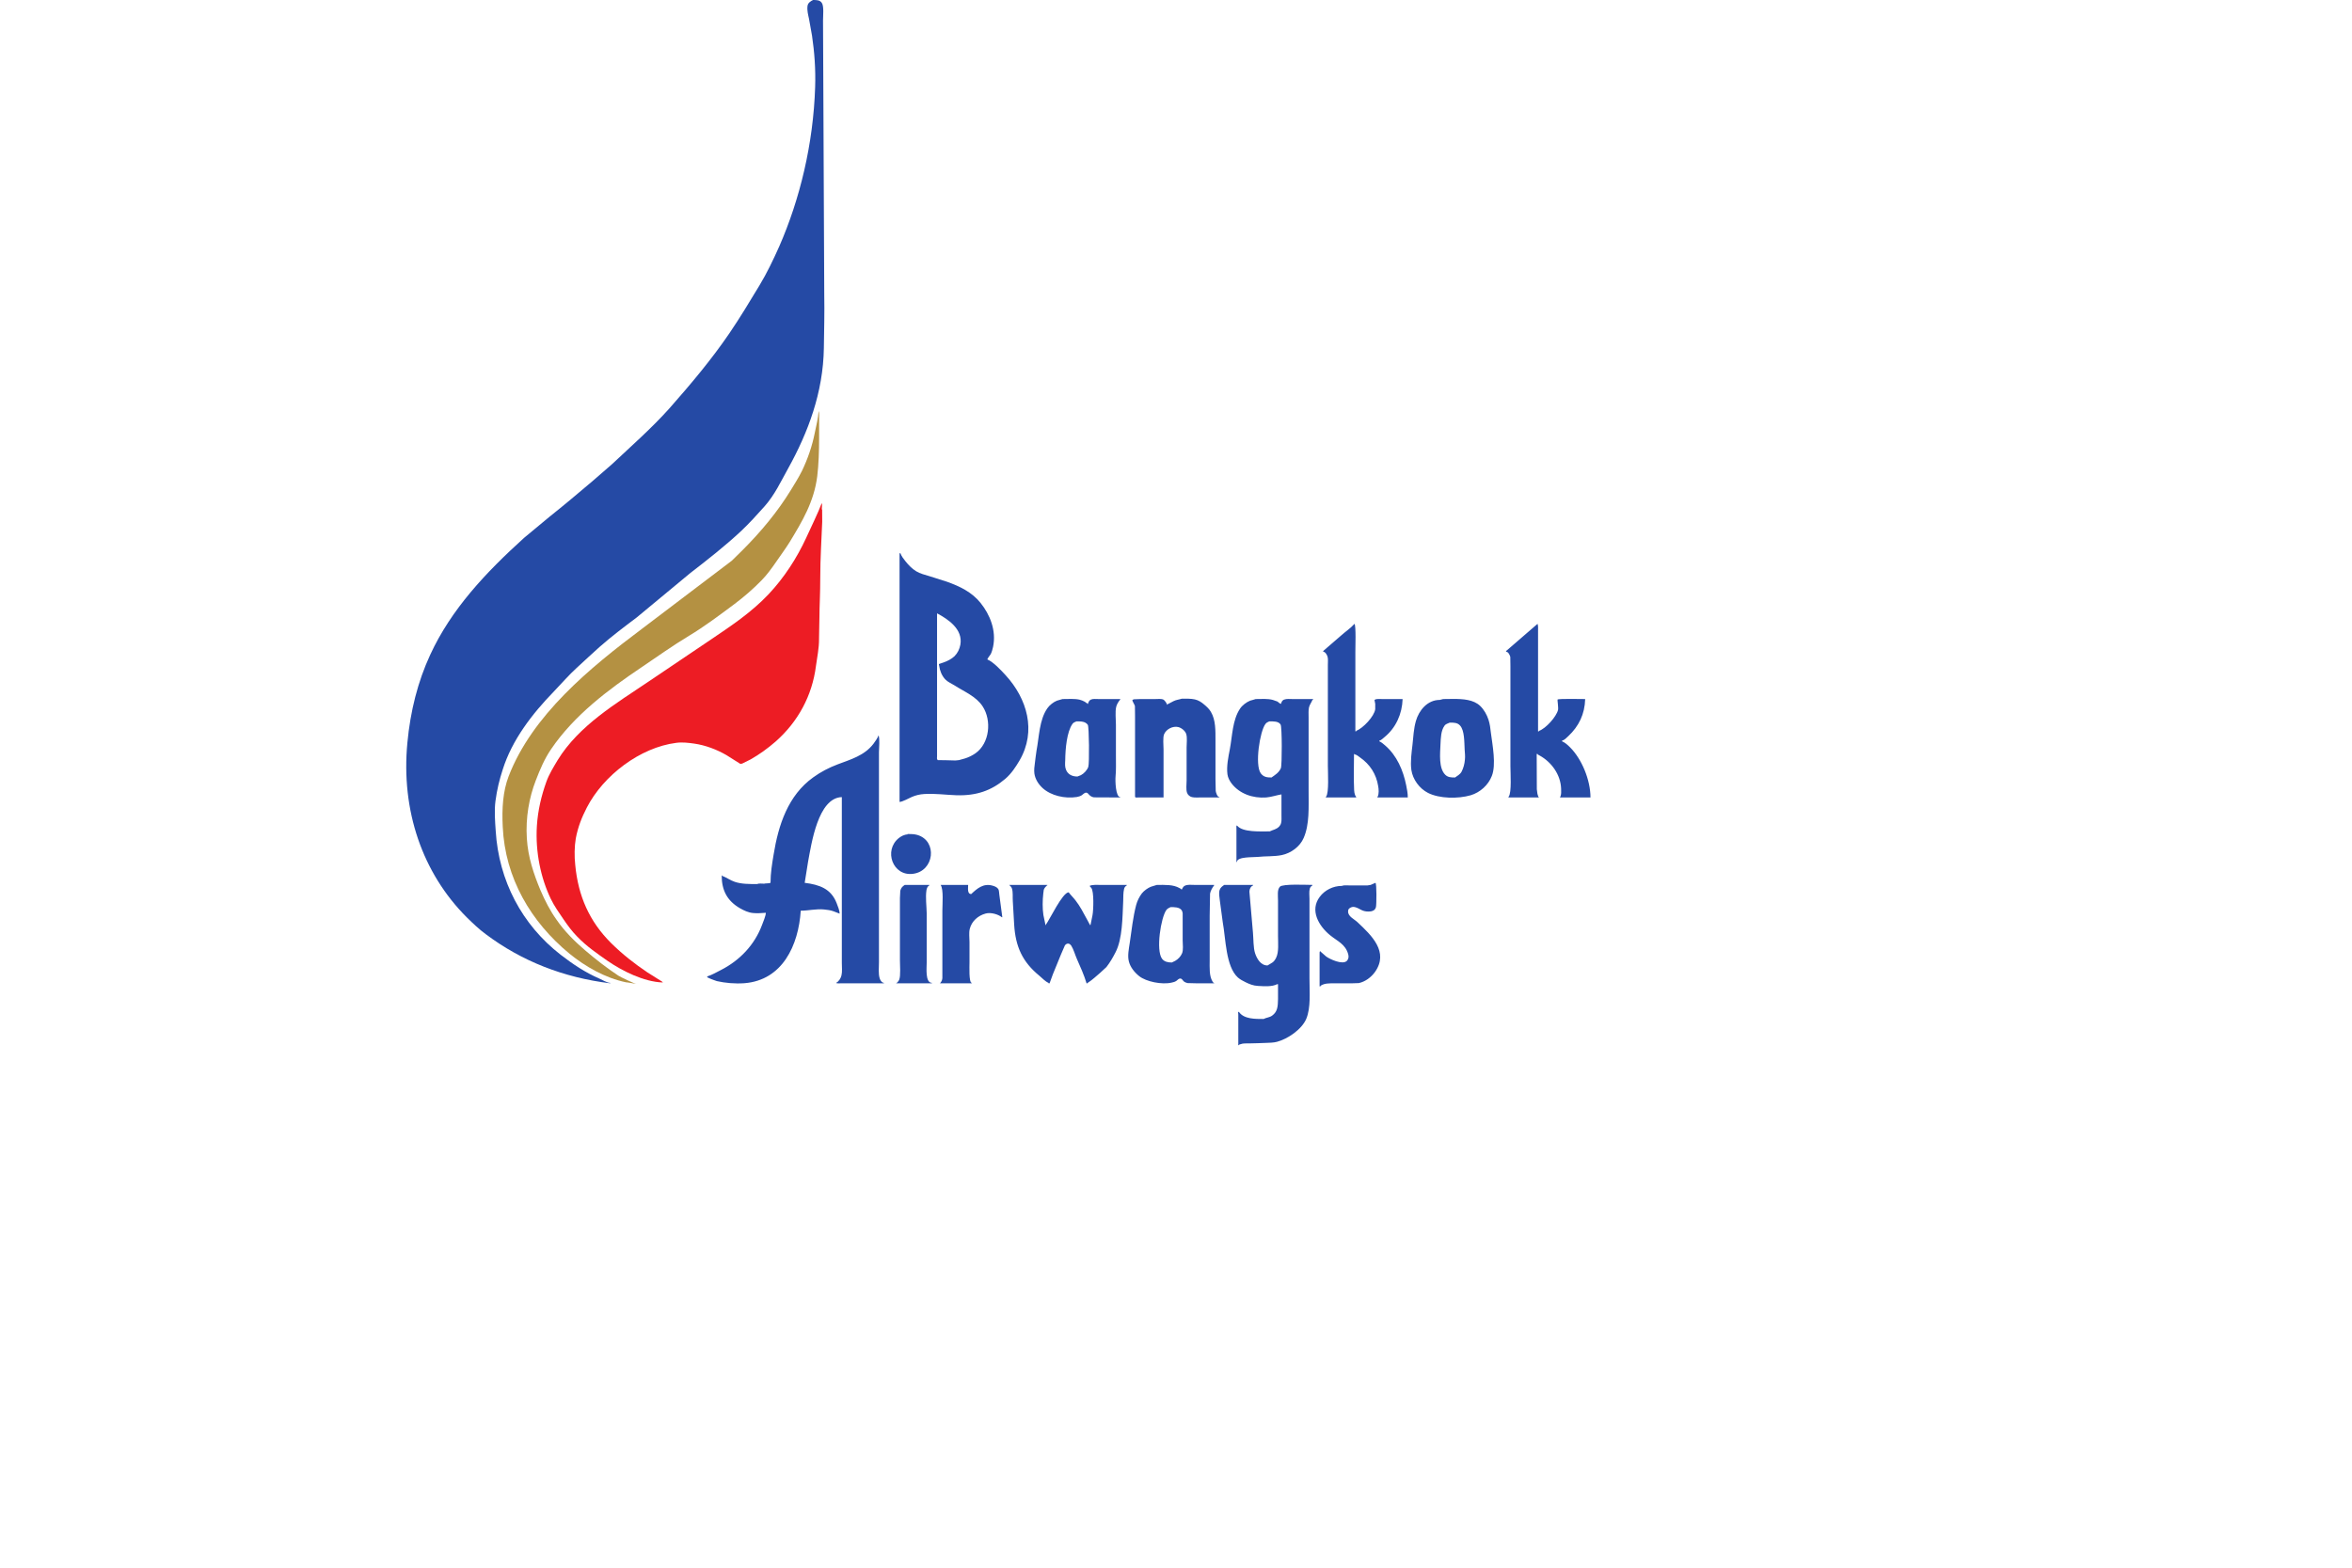
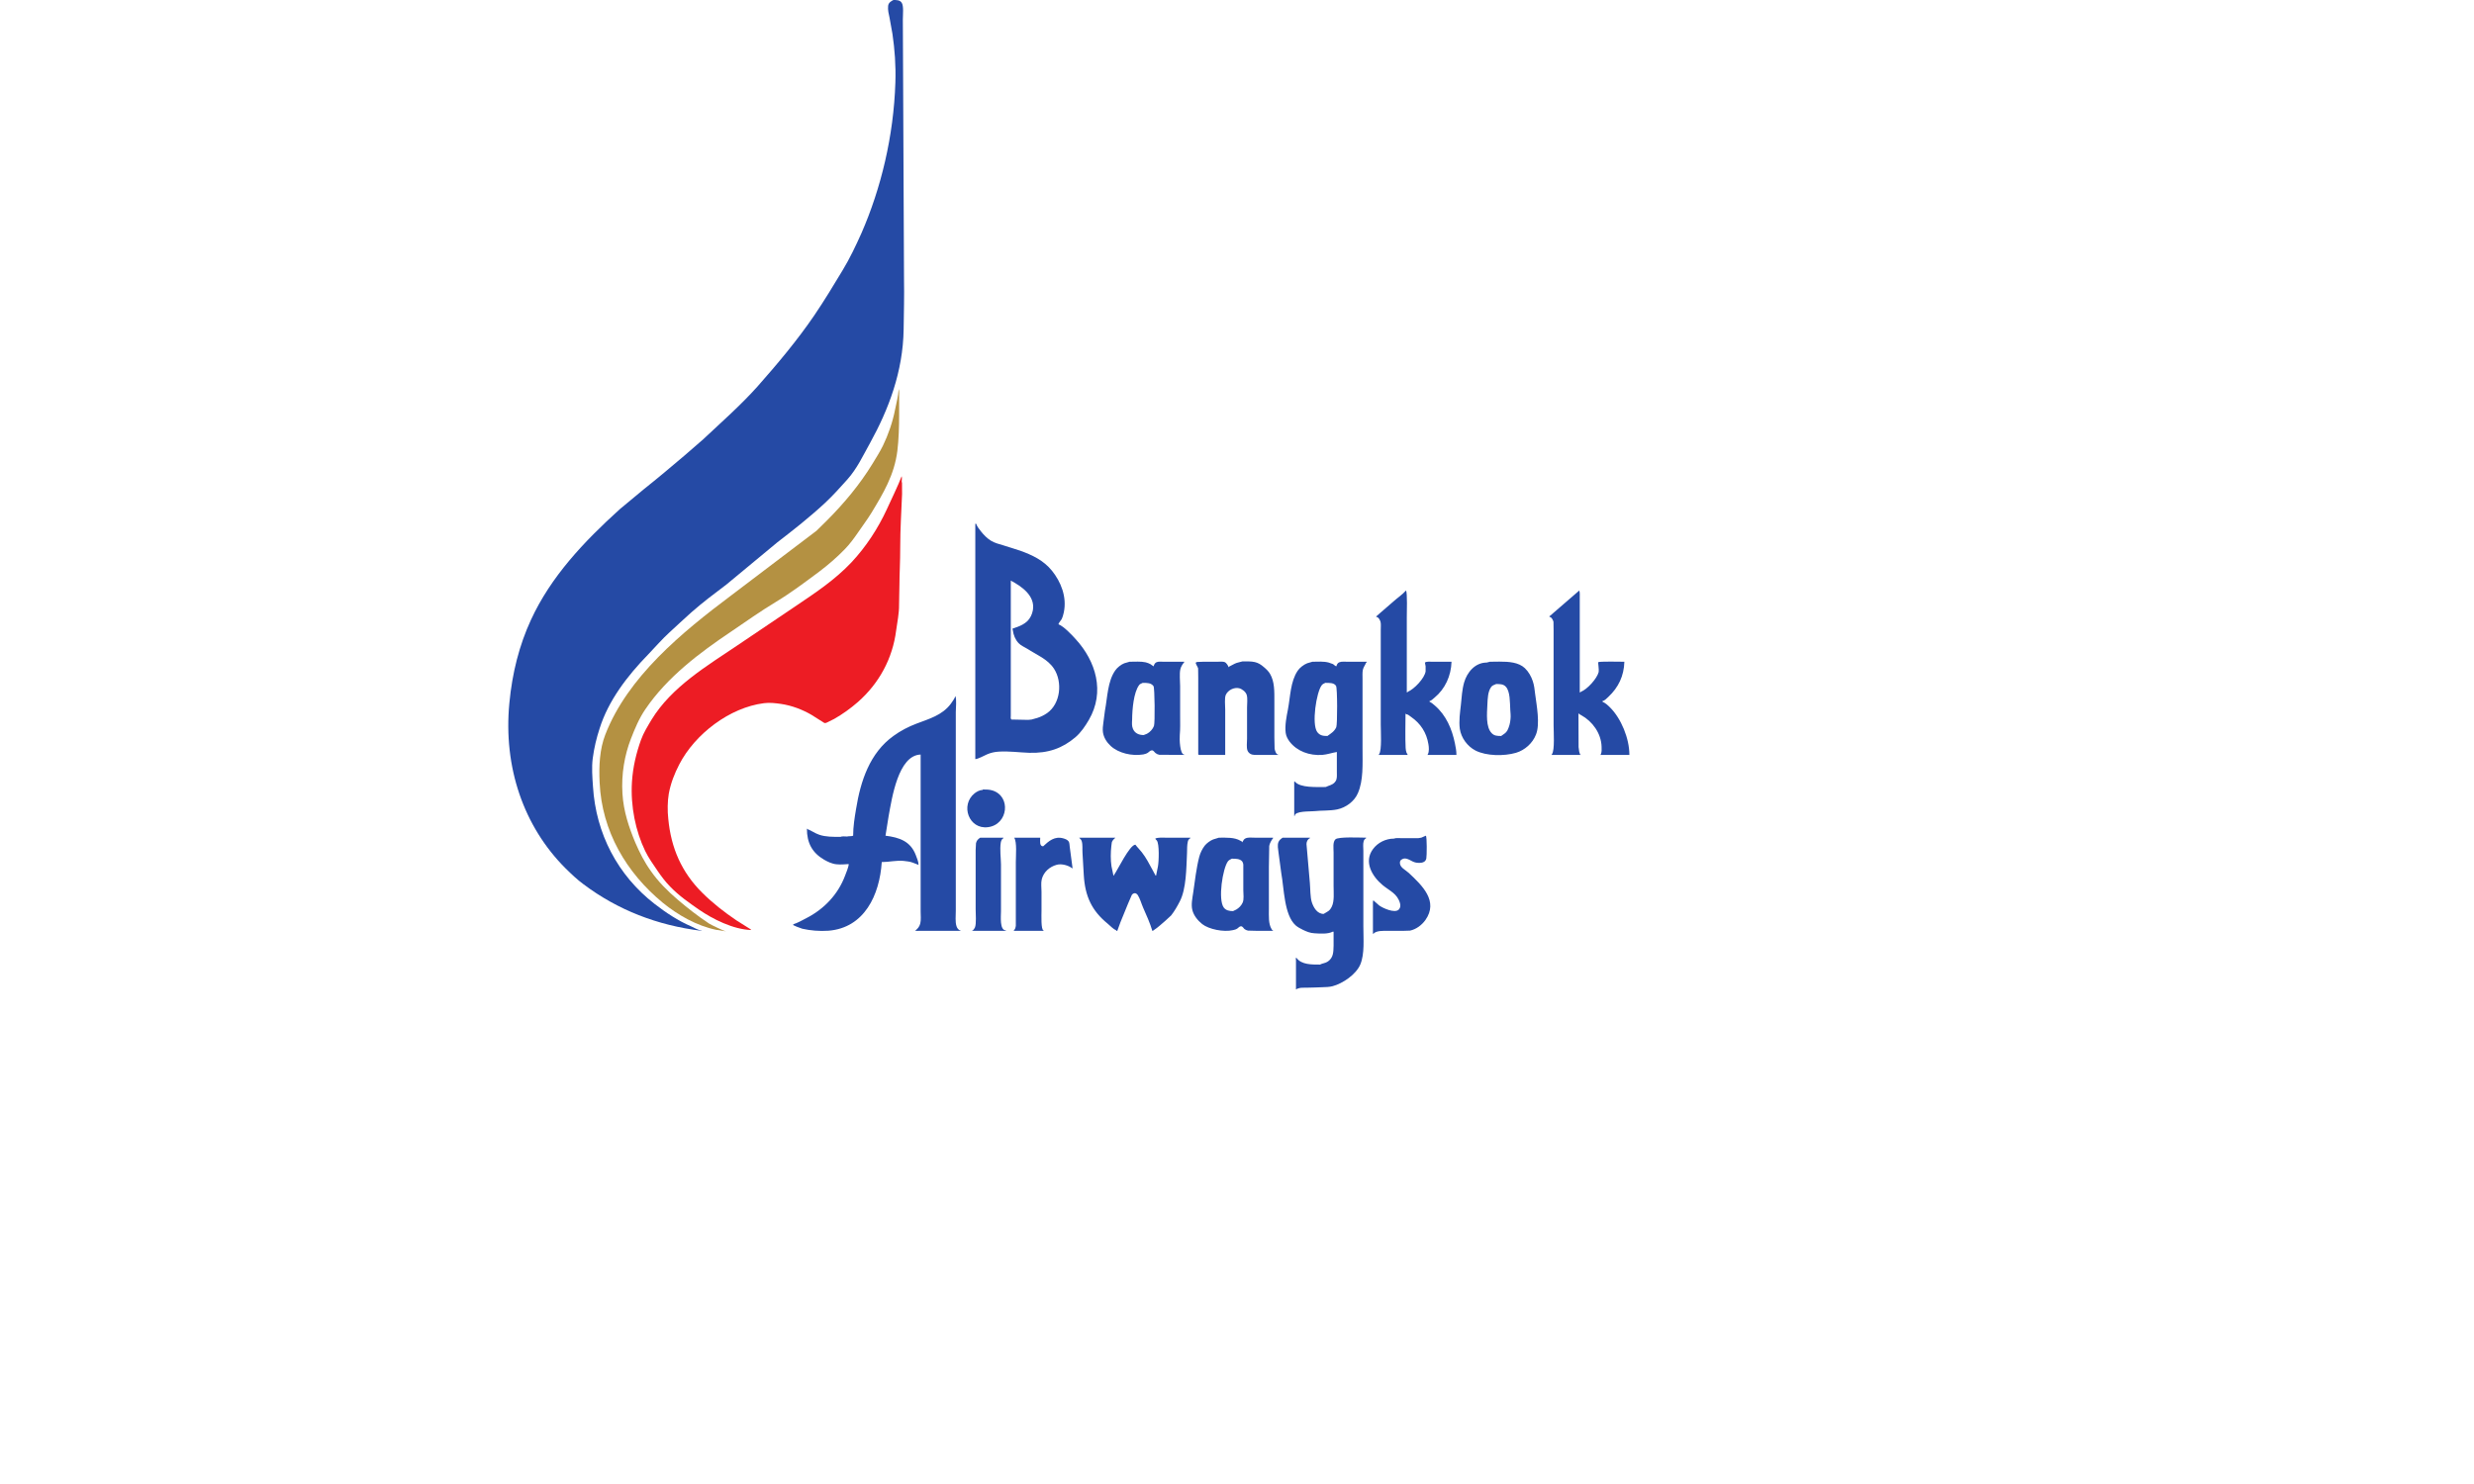
- <svg xmlns="http://www.w3.org/2000/svg" viewBox="0 0 676.003 688.515" height="800" width="1200">
+ <svg xmlns="http://www.w3.org/2000/svg" height="600" width="1000" viewBox="0 0 676.003 688.515">
  <path d="M216.616 242.994v109.2c1.221 0 4.092-1.617 5.362-2.167 1.648-.734 3.596-1.204 5.525-1.3 4.75-.3 9.469.387 14.083.541 8.823.27 15.41-2.07 21.45-7.204 2.666-2.296 4.562-5.18 6.23-8.016 7.61-13.036 3.298-27.256-6.067-37.484-2.007-2.2-5.428-5.872-8.017-6.933 0-.492 1.181-1.808 1.463-2.33.494-1.012.786-2.095 1.029-3.195 1.512-7.237-1.409-14.218-5.471-19.283-3.926-4.883-9.246-7.33-14.733-9.317-2.589-.859-5.217-1.662-7.854-2.492-1.91-.569-3.953-1.07-5.688-2.112-1.842-1.129-3.345-2.68-4.712-4.388-.844-1.06-1.746-2.198-2.221-3.52zm16.466 26.379c4.886 2.605 11.42 6.956 10.238 13.758-.369 1.959-1.195 3.683-2.6 5.092-1.31 1.215-2.947 2.046-4.604 2.654-.67.241-1.36.463-2.059.704-.32 0-.083.488-.054.758.32 2.326 1.142 4.363 2.654 6.013 1.154 1.225 2.705 1.795 4.063 2.654 4.275 2.779 9.486 4.776 12.404 9.262 4.013 6.156 3.067 16.184-3.196 20.584a17.116 17.116 0 01-4.496 2.22c-.911.242-1.787.518-2.708.759-.475.038-1.018.066-1.57.162-2.609-.096-5.228-.124-7.855-.162v-.217c-.398 0-.217-1.179-.217-1.516v-62.726zm183.3 4.604c-1.745 1.988-4.01 3.424-5.959 5.2-2.56 2.21-5.068 4.437-7.637 6.608v.217h-.217v.217c1.047 0 1.781 1.474 2.004 2.275.272 1.032.09 2.47.109 3.629v44.145c0 2.837.56 11.917-.759 13.596v.217h-.216v.162h13.433c0-.337-.362-.705-.488-.975a7.513 7.513 0 01-.433-2.275c-.262-5.278-.054-10.41-.054-15.87.252 0 .217-.025.217.216.804 0 1.737.812 2.329 1.246 4.479 3.088 7.218 7.368 8.07 12.675.253 1.341.395 3.408-.216 4.604 0 .212.035.217-.217.217v.162h13.434c0-1.891-.356-3.626-.705-5.362-1.328-6.562-4.062-13.054-9.316-17.55-.766-.666-1.526-1.328-2.438-1.734v-.379c.737 0 1.723-1.12 2.275-1.516 4.954-4.063 7.695-10.122 7.909-16.684h-8.83c-1.095 0-2.685-.196-3.412.325-.02.03 0 .026 0 .054h-.108c.135.58.199 1.155.325 1.734v2.329c-.398 3.145-5.317 8.346-8.342 9.533v.217h-.38v-34.83c0-1.92.33-11.574-.378-12.403zm80.383 0c-4.528 3.937-9.084 7.862-13.65 11.808-.262 0-.163.154-.163.434.95 0 1.677 1.57 1.842 2.275.02 1.34.025 2.72.054 4.062v43.929c0 2.808.599 11.7-.758 13.38v.216h-.163v.162h13.488c0-.241 0-.162-.271-.162-.097-.454-.278-.974-.433-1.409-.097-.694-.174-1.382-.271-2.058 0-5.162-.054-10.33-.054-15.491h.379c0 .308.65.55.92.704 5.197 2.865 9.232 8.391 9.426 14.625.048 1.186.101 2.467-.325 3.412 0 .212.045.217-.217.217v.162h13.433c0-7.67-3.824-16.912-8.991-22.046-1.047-1.032-2.168-2.078-3.467-2.6v-.379c.873 0 2.068-1.317 2.708-1.896 4.654-4.37 7.227-9.675 7.421-16.304-1.59 0-11.61-.236-12.133.217-.116.039.43 3.604.216 4.55-.736 3.02-5.345 8.147-8.341 9.208v.217h-.433v-43.983c0-1.062.103-2.391-.217-3.25zm-156.216 32.879c-1.193.396-2.505.504-3.63 1.083-.901.425-1.787.974-2.708 1.409v.162h-.162c0-.579-1.112-2.063-1.625-2.275-.95-.425-2.46-.217-3.575-.217h-6.5c-.94.039-1.882.08-2.871.109-.175.096-.402.184-.596.27-.184.55.957 2.004 1.083 2.709 0 1.495.045 2.96.054 4.387v35.588h.163c0 .308.881.162 1.192.162h11.158v-21.016c0-1.863-.389-5.388.27-6.825.98-2.2 3.8-3.638 6.176-3.088 1.415.338 3.104 1.679 3.52 3.088.495 1.61.163 3.978.163 5.85v14.516c0 1.698-.346 4.014.217 5.471.3.859 1.21 1.639 2.112 1.842 1.173.29 2.586.124 3.846.162h8.233v-.162c-.97 0-1.528-2.033-1.625-2.709-.048-1.736-.108-3.428-.108-5.145v-16.684c0-4.785.129-9.263-2.004-12.891-.67-1.197-1.888-2.337-2.925-3.196-1.26-1.1-2.556-1.918-4.117-2.275-1.784-.405-3.783-.325-5.741-.325zm-48.534.108c-1.284-.009-2.62.054-3.845.054-.825.28-1.643.454-2.438.705-1.435.54-3.333 2.017-4.225 3.358-3.539 5.066-3.574 12.396-4.767 18.687-.242 1.776-.51 3.558-.704 5.363-.203 1.428-.42 3.108-.216 4.604.358 2.47 1.767 4.684 3.629 6.392 3.626 3.3 9.745 4.758 15.058 3.9.746-.155 1.492-.363 2.112-.759.572-.366 1.15-1.137 1.896-1.137.766-.03 1.137.821 1.68 1.246a3.744 3.744 0 001.787.812c3.858.029 7.689.016 11.537.054v-.162c-2.045 0-2.232-7.3-2.058-9.046.272-2.837.163-5.946.163-8.937v-13.759c0-2.412-.396-5.664.108-7.854.223-1.071 1.06-2.45 1.787-3.25v-.217h-9.425c-1.105 0-2.54-.179-3.412.217-.805.338-1.131 1.134-1.354 1.896h-.217v-.217c-.368 0-.818-.53-1.137-.704-.747-.396-1.554-.747-2.33-.92-1.12-.247-2.344-.317-3.629-.326zm84.825 0c-1.287-.015-2.595.054-3.846.054-.804.28-1.584.463-2.437.705-1.6.646-3.492 2.054-4.442 3.52-3.354 5.037-3.342 11.85-4.496 17.93-.63 3.203-1.494 7.433-1.029 10.887.184 1.486.97 2.905 1.842 4.062 3.46 4.458 9.214 6.546 15.166 6.121 2.356-.212 4.497-.987 6.717-1.354v9.046c-.03 1.187.128 2.479-.162 3.52-.136.609-.44 1.118-.867 1.572-1.28 1.302-2.585 1.35-4.117 2.112-4.188 0-11.802.448-14.245-2.437h-.163v-.217c-.368 0-.217 1.179-.217 1.517v14.57h.217c0-2.412 7.146-2.008 9.046-2.22 3.52-.396 7.248-.109 10.67-.813 3.976-.82 7.979-3.708 9.588-7.53 2.598-5.924 2.167-13.429 2.167-20.637V315.09c0-1.457-.119-3.094.162-4.387.262-1.187 1.09-2.176 1.517-3.304.32 0 .27-.1.27-.38h-8.883c-1.221 0-2.71-.179-3.737.217-.882.25-1.269 1.105-1.463 1.896-.445 0-1.173-.778-1.57-1.03-.67-.24-1.316-.482-2.005-.703-1.105-.304-2.396-.418-3.683-.434zm82.875 0c-1.49.003-2.953.054-4.388.054-.523.164-1.012.273-1.516.38-5.43 0-9.126 4.605-10.454 9.208-.96 3.3-1.158 7.063-1.517 10.508-.388 3.397-.982 7.412-.488 11.05.62 4.178 3.532 8.145 7.313 10.075 4.993 2.528 13.148 2.65 18.741 1.03 4.111-1.226 7.712-4.446 9.263-8.45 1.997-4.883.3-13.602-.38-18.85-.222-2.017-.472-4.11-1.083-5.905-.707-2.18-1.957-4.416-3.683-6.066-2.872-2.707-7.337-3.044-11.808-3.034zm-165.425 9.859c2.007 0 3.878-.018 4.984 1.516.572.772.73 17.062.216 18.471-.504 1.428-1.883 2.925-3.25 3.63-.504.211-1.003.383-1.516.595-2.308 0-4.111-.854-4.984-2.87-.591-1.38-.456-2.713-.379-4.334.049-4.854.695-12.451 3.196-15.925.446-.647 1.132-.775 1.733-1.083zm84.663 0c1.783 0 4.072-.117 4.983 1.408.65.917.66 17.872.108 19.175-.92 1.988-2.4 2.847-4.116 4.062-2.075 0-3.482-.22-4.713-1.841-2.676-3.725-.404-18.425 2.058-21.667.485-.646 1.01-.8 1.68-1.137zm79.245.541c1.774 0 3.352-.009 4.496 1.246 2.046 2.171 1.874 7.384 2.058 10.617.087 1.38.283 2.988.109 4.387-.146 1.92-.649 3.716-1.463 5.309-.688 1.254-1.833 1.754-2.87 2.545-1.775 0-3.17-.059-4.334-1.245-2.87-2.876-2.243-9.118-2.058-13.325.135-2.837.21-5.983 1.733-8.125.591-.888 1.457-.955 2.33-1.409zm-250.79 5.58c-.495 1.312-1.407 2.554-2.222 3.683-4.023 5.278-10.058 6.9-15.816 9.1-3.733 1.408-7.404 3.304-10.671 5.687-11.042 7.903-15.284 20.902-17.387 33.908-.67 4.005-1.355 8.12-1.355 12.405h-.162c0 .299-2.257.186-2.654.379-.989 0-2.254-.204-3.088.162-3.587 0-6.827.029-9.804-.975-1.997-.666-3.62-1.92-5.579-2.654v-.162h-.162c0 6.6 2.442 11.166 8.016 14.408 1.726.974 3.654 1.93 5.796 2.112 1.871.184 3.815.018 5.58-.108 0 1.293-1.215 4.108-1.68 5.363-3.267 8.722-9.72 15.525-18.037 19.77-1.92.975-3.9 2.142-6.013 2.817v.38c.553.27 1.107.478 1.68.757.872.31 1.673.651 2.545.921 3.636.82 7.93 1.22 12.08.921 16.713-1.312 23.765-16.604 24.753-31.85 3.335 0 6.78-.88 10.184-.541 1.435.144 2.926.32 4.225.812.911.367 1.781.73 2.654 1.03 0-1.525-.825-3.264-1.3-4.605-2.463-6.387-7.582-8.117-14.03-8.937.476-3.06.988-6.067 1.463-9.155 1.503-8.085 4.39-28.182 14.842-28.491v72.8c0 1.775.235 3.933-.163 5.525-.261 1.186-1.146 2.642-2.329 3.25 0 .337 1.744.216 2.113.216h18.85v-.216c-.912 0-1.658-1.265-1.842-1.95-.66-2.017-.325-4.86-.325-7.204v-92.138c0-2.19.439-5.5-.162-7.42zm12.674 43.333v.216c-1.367 0-2.803.8-3.791 1.571-6.777 5.432-2.68 16.876 6.229 15.708 9.375-1.196 10.83-14.409 1.95-17.062-1.348-.396-2.778-.433-4.388-.433zm205.508 21.45c-.679.299-1.395.583-2.113.92-.446.058-.869.15-1.354.217h-8.07c-1 0-2.417-.15-3.25.217-3.84 0-7.525 1.887-9.696 4.82-4.43 5.896-.468 12.701 4.495 16.792 3.268 2.683 6.776 3.91 8.017 8.396.31 1.1.17 2.124-.596 2.925-1.9 1.853-7.417-.728-9.046-1.896-.862-.733-1.702-1.487-2.545-2.22v-.163c-.466 0-.36.77-.38 1.137-.01 4.767 0 9.559 0 14.354h.38c0-.25.051-.263.216-.379 1.639-1.042 3.694-.975 5.904-.975h7.475c1.067-.029 2.165-.089 3.25-.108 2.822-.618 5.36-2.492 7.096-4.875 6.215-8.82-1.516-16.084-7.691-21.883-1.387-1.322-4.136-2.468-4.117-4.659 0-.743.192-1.213.812-1.57.592-.406 1.417-.62 2.221-.38 2.24.589 2.938 1.95 5.904 1.95.737 0 1.433-.099 2.005-.379.736-.299 1.125-.92 1.3-1.625.252-1.129.355-10.192-.217-10.616zm-35.262.812c-3.083.027-6.033.24-6.663.867-1.328 1.283-.867 4.114-.867 6.12v15.492c0 3.204.42 7.021-.812 9.588-1.067 2.2-1.96 2.245-3.792 3.412-3.025 0-4.676-2.98-5.47-5.362-.796-2.413-.68-6.255-.921-8.938-.524-6.05-1.057-12.105-1.571-18.146.029-1.158.597-2.283 1.625-2.708v-.217h-12.675c-.882.608-1.626 1.125-2.004 2.167-.475 1.37-.12 3.122.054 4.55.426 3.232.854 6.463 1.3 9.696 1.338 7.237 1.291 19.413 6.662 24.266 1.028.888 2.147 1.441 3.359 2.059 1.6.79 3.39 1.538 5.416 1.625 2.637.144 6.152.438 8.45-.759h.38v6.5c-.078 3.127-.11 5.518-2.6 7.313-1.164.83-2.517.826-3.738 1.462-3.723 0-8.569.074-10.78-3.033h-.216v-.217c-.32 0-.108 1.046-.108 1.355v13.379h.325c0-.338.373-.322.596-.38 1.144-.492 2.621-.35 4.008-.379 2.259-.067 4.775-.09 7.15-.216 1.61-.049 3.446-.083 4.929-.488 4.624-1.216 10.86-5.405 12.837-10.075 2.056-4.979 1.409-11.633 1.409-17.712v-34.992c0-1.466-.255-3.238.162-4.55.175-.588.614-1.074 1.138-1.354v-.217c-1.29 0-4.5-.134-7.584-.108zm-46.367.054c-.749.01-1.476.119-2.004.38-.766.308-1.02 1.007-1.408 1.624v.163h-.109c0-.319-.585-.55-.866-.704-2.812-1.621-6.283-1.409-9.967-1.409-.863.3-1.762.562-2.654.813-1.319.511-3.053 1.767-3.954 2.925-1.106 1.476-2.017 3.277-2.492 5.091-1.396 5.346-1.993 11.072-2.817 16.63-.368 2.508-1.058 5.67-.379 8.179.65 2.499 2.408 4.728 4.55 6.445 3.054 2.413 9.951 3.83 14.246 2.817.775-.154 1.418-.334 2.058-.758.514-.338.966-1 1.625-1.03.824-.057 1.13.803 1.625 1.246.514.406 1.088.633 1.68.759 1.463.029 2.933.08 4.387.108h7.258v-.162c-.33 0-.53-.4-.704-.65-1.512-2.51-1.246-5.988-1.246-9.317v-19.5c.049-3.232.114-6.479.163-9.75.164-1.158 1.04-2.741 1.787-3.629v-.217h-8.558c-.684 0-1.472-.063-2.221-.054zm-125.07.054c-1.047.705-1.63 1.292-1.95 2.546-.068 1.061-.085 2.125-.163 3.196v27.354c0 2.22.393 6.793-.325 8.558-.233.55-.577.891-.975 1.354h-.27v.217h15.6v-.217c-2.996 0-2.276-6.612-2.276-8.937v-21.612c-.048-3.146-.593-6.955-.108-10.13.155-.849.46-1.716 1.246-2.112v-.217h-10.78zm15.762 0c1.357 2.046.758 8.359.758 11.321-.02 9.89 0 19.739 0 29.63-.097.732-.264 1.355-.758 1.895v.162h-.217v.217h13.867v-.217c-1.309 0-.975-7.432-.975-8.937v-8.992c0-1.833-.318-4.024.108-5.741.844-3.426 3.663-5.884 6.988-6.771 2.268-.618 5.515.332 7.096 1.625h.216c-.436-3.242-.844-6.543-1.3-9.804-.135-.801-.08-1.964-.487-2.6-.563-.82-1.6-1.212-2.492-1.463-4.043-1.158-6.773 1.242-9.37 3.683-1.833 0-1.355-2.6-1.355-4.008h-12.079zm30.117 0c.523.521.988.934 1.191 1.571.533 1.65.253 3.701.38 5.525.184 3.425.392 6.866.595 10.292.592 9.822 3.707 16.493 11.104 22.533 1.26 1.042 2.49 2.45 3.955 3.087 0 .3.196.217.487.217.504-1.312.949-2.667 1.463-4.008 1.192-2.866 2.328-5.776 3.52-8.613a503.767 503.767 0 011.734-4.008c.339-.521.936-.909 1.625-.813.465.097.856.446 1.137.813 1.105 1.746 1.677 3.988 2.492 5.85 1.512 3.416 3.213 7.2 4.279 10.78h.38c0-.252.184-.255.378-.38 1.833-1.187 3.504-2.797 5.2-4.225a86.076 86.076 0 012.763-2.546c1.56-1.988 2.874-4.271 4.008-6.5 3.044-5.857 3.02-15.271 3.358-22.479.059-1.862-.018-3.639.38-5.308.126-.676.57-1.233 1.191-1.571v-.217h-11.32c-1.687 0-3.563-.17-4.93.38-.116.24.476.67.65.92 1.26 1.467.978 9.825.542 12.025-.29 1.428-.586 2.919-.867 4.28h-.216c-.446-.879-.959-1.792-1.463-2.709-1.493-2.75-2.951-5.616-4.929-8.125-.93-1.216-2.048-2.266-2.98-3.52-2.685 0-8.395 12.062-9.966 14.137v.216h-.216c-.31-1.428-.62-2.92-.921-4.387-.437-2.933-.394-6.4-.054-9.37.077-.541.13-1.14.216-1.68.194-.676.728-1.324 1.3-1.788v-.162h.271v-.217H264.77zm70.85 9.75c1.706 0 3.793-.012 4.82 1.3.281.396.42.859.488 1.409v11.862c0 1.775.402 4.354-.325 5.85-.572 1.293-1.71 2.482-2.98 3.196-.504.241-.958.463-1.462.704-1.726 0-3.251-.313-4.28-1.625-2.8-3.763-.508-18.15 1.897-21.45.484-.637 1.192-.937 1.841-1.246z" fill="#254aa5" />
  <path d="M182.446 220.97c.369 1.13-.203 2.142.175 3.05 0 1.746.029 3.425.029 5.19-.33 8.154-.853 16.182-.853 24.306 0 7.546-.369 12.766-.369 17.648.04 1.283-.223 8.124-.174 9.379.048 4.178-.834 8.028-1.357 11.993-1.639 12.95-7.834 24.432-17.693 33.135-3.5 3.049-7.087 5.616-10.975 7.844-1.221.59-2.453 1.226-3.693 1.834-.136.029-.243.087-.417.087h-.504a488.177 488.177 0 00-6.04-3.812c-4.237-2.44-9.104-4.313-14.155-5.046-2.414-.328-5.235-.695-7.862-.328-15.88 2.016-31.983 14.29-39.264 28.426-2.21 4.274-3.916 8.577-4.847 13.556-.601 3.484-.66 7.941-.242 11.637 1.29 13.682 6.224 24.817 15.715 34.283 5.05 5.007 10.296 9.07 15.9 12.862 2.054 1.273 4.178 2.586 6.204 3.907.203.087.368.087.368.396h.233v.174c-8.357-.27-17.887-5.124-24.218-9.485-4.634-3.242-9.132-6.32-13.252-10.575-2.278-2.287-4.188-4.883-5.943-7.44-2.026-3-4.169-5.953-5.73-9.195-4.382-9.1-6.844-20.581-6.117-32.112.446-6.908 2.007-13.315 4.16-19.336 1.201-3.358 3.111-6.388 4.914-9.437 9.346-15.294 25.769-24.981 39.991-34.591 9.18-6.147 18.333-12.4 27.533-18.565 8.803-5.953 17.547-11.752 25.129-19.761 6.883-7.324 12.419-15.901 16.471-24.663 1.687-3.724 5.487-11.54 6.883-15.36" fill="#ed1c24" />
  <path d="M181.08 180.512c.368 1.033.213 2.5.213 3.783v8.24c0 5.288-.214 11.694-.825 16.644-1.415 11.212-6.553 19.732-12.108 28.89-1.93 3.135-4.12 5.982-6.156 9.002-1.833 2.653-3.81 5.374-6.098 7.719-3.742 3.86-7.824 7.362-11.954 10.479-6.602 4.91-12.981 9.735-19.961 13.952-7.107 4.274-13.873 9.099-20.728 13.74-14.639 9.832-29.704 21.102-39.893 36.116-2.9 4.255-4.877 8.983-6.71 13.74-2.888 7.459-4.488 16.278-3.906 25.406.504 8.279 3.044 15.727 5.991 22.78 1.968 4.546 4.198 8.974 7.145 13.066 3.345 4.863 7.863 9.407 12.497 13.344 4.74 4.033 9.471 7.729 14.561 11.087.698.492 7.184 3.628 7.95 3.628 0 .067-4.537-.82-4.537-.695-9.249-1.92-17.906-6.909-24.848-12.553-16.995-13.982-28.328-33.25-29.346-55.81-.397-7.873.058-15.544 2.598-22.144 10.364-26.863 35.619-47.598 58.527-64.754 7.989-6.079 15.977-12.158 23.966-18.17 5.148-3.907 10.315-7.815 15.482-11.732a341.528 341.528 0 014.625-4.545c8.24-8.24 15.492-16.972 21.367-26.563 1.667-2.74 3.393-5.471 4.818-8.327 2.511-5.201 4.508-10.933 5.652-16.8.62-3.116 1.503-6.261 1.677-9.523" fill="#b49142" />
  <path d="M178.627 0c1.512 0 2.995 0 3.839 1.254 1.018 1.457.543 5.645.543 7.758.077 10.489.542 114.128.542 120.65.146 7.189-.067 15.883-.174 23.158-.29 19.626-6.99 37.177-15.55 52.664-3.268 5.828-5.963 11.82-10.597 17.01-3.286 3.687-6.602 7.353-10.237 10.779-7.145 6.648-14.678 12.553-22.24 18.38-7.853 6.533-15.696 13.066-23.558 19.53-5.526 4.16-11.062 8.318-16.355 12.988-3.403 2.991-6.622 6.108-9.995 9.157-3.471 3.145-6.583 6.802-9.889 10.228-9.772 10.044-18.498 21.44-22.589 34.408-1.473 4.525-2.53 8.886-3.19 13.836-.562 4.236-.183 8.916.107 13.161 1.358 21.797 11.45 41.124 28.542 54.382 5.322 4.12 10.877 7.815 16.956 10.44 1.221.521 3.45 1.891 4.78 1.891v.183c-20.476-2.508-38.828-9.706-54.582-21.526-3.015-2.2-5.74-4.825-8.415-7.45C7.146 383.488-2.374 355.989.505 326.154c1.31-13.894 4.576-26.833 10.034-38.624 9.23-19.993 24.334-36.04 41.252-51.352 3.742-3.088 7.435-6.146 11.11-9.224 6.388-5.076 12.583-10.296 18.875-15.641a3481.94 3481.94 0 018.706-7.565c8.483-7.999 17.305-15.699 25.129-24.46 9.404-10.653 18.468-21.44 26.263-32.884 4.692-6.899 8.958-13.981 13.214-21.034 3.315-5.462 6.059-11.27 8.676-17.098 9.123-20.852 14.988-45.1 15.783-70.013.262-7.941-.31-15.39-1.366-22.569-.437-2.47-.863-4.95-1.338-7.449-.369-1.708-.883-3.628-.66-5.529.175-1.457 1.31-2.132 2.443-2.711" fill="#254aa5" />
</svg>
